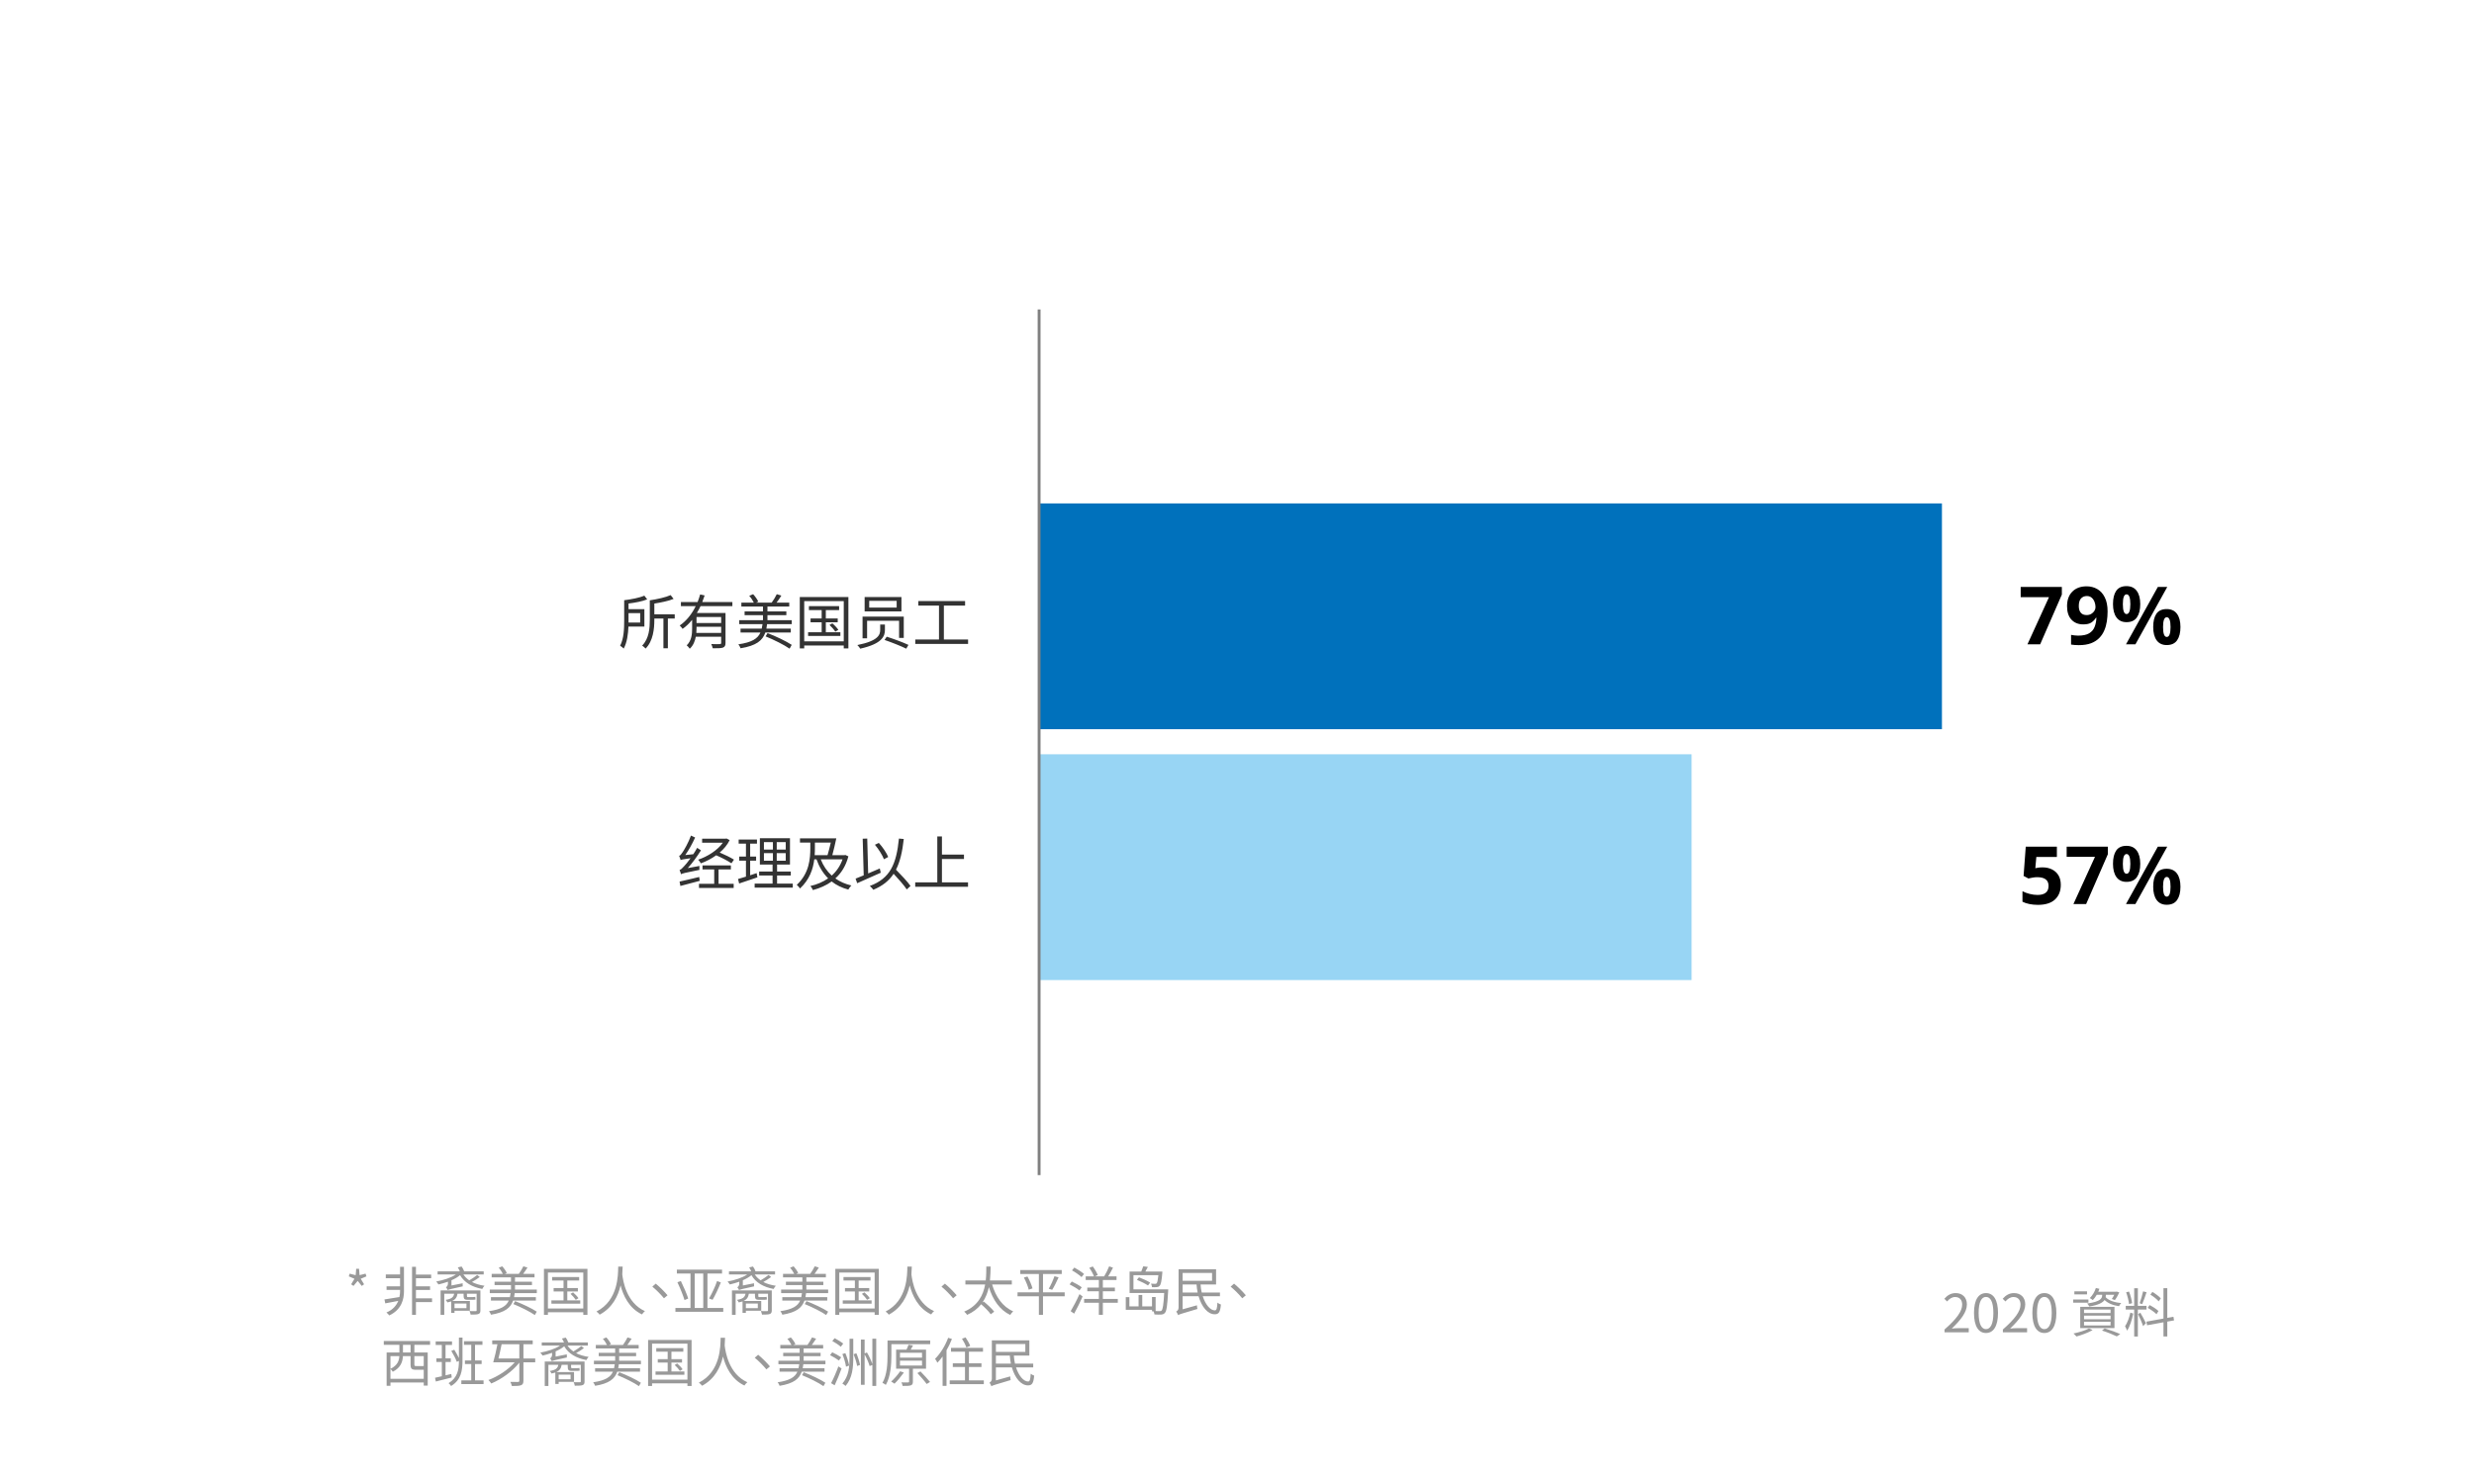
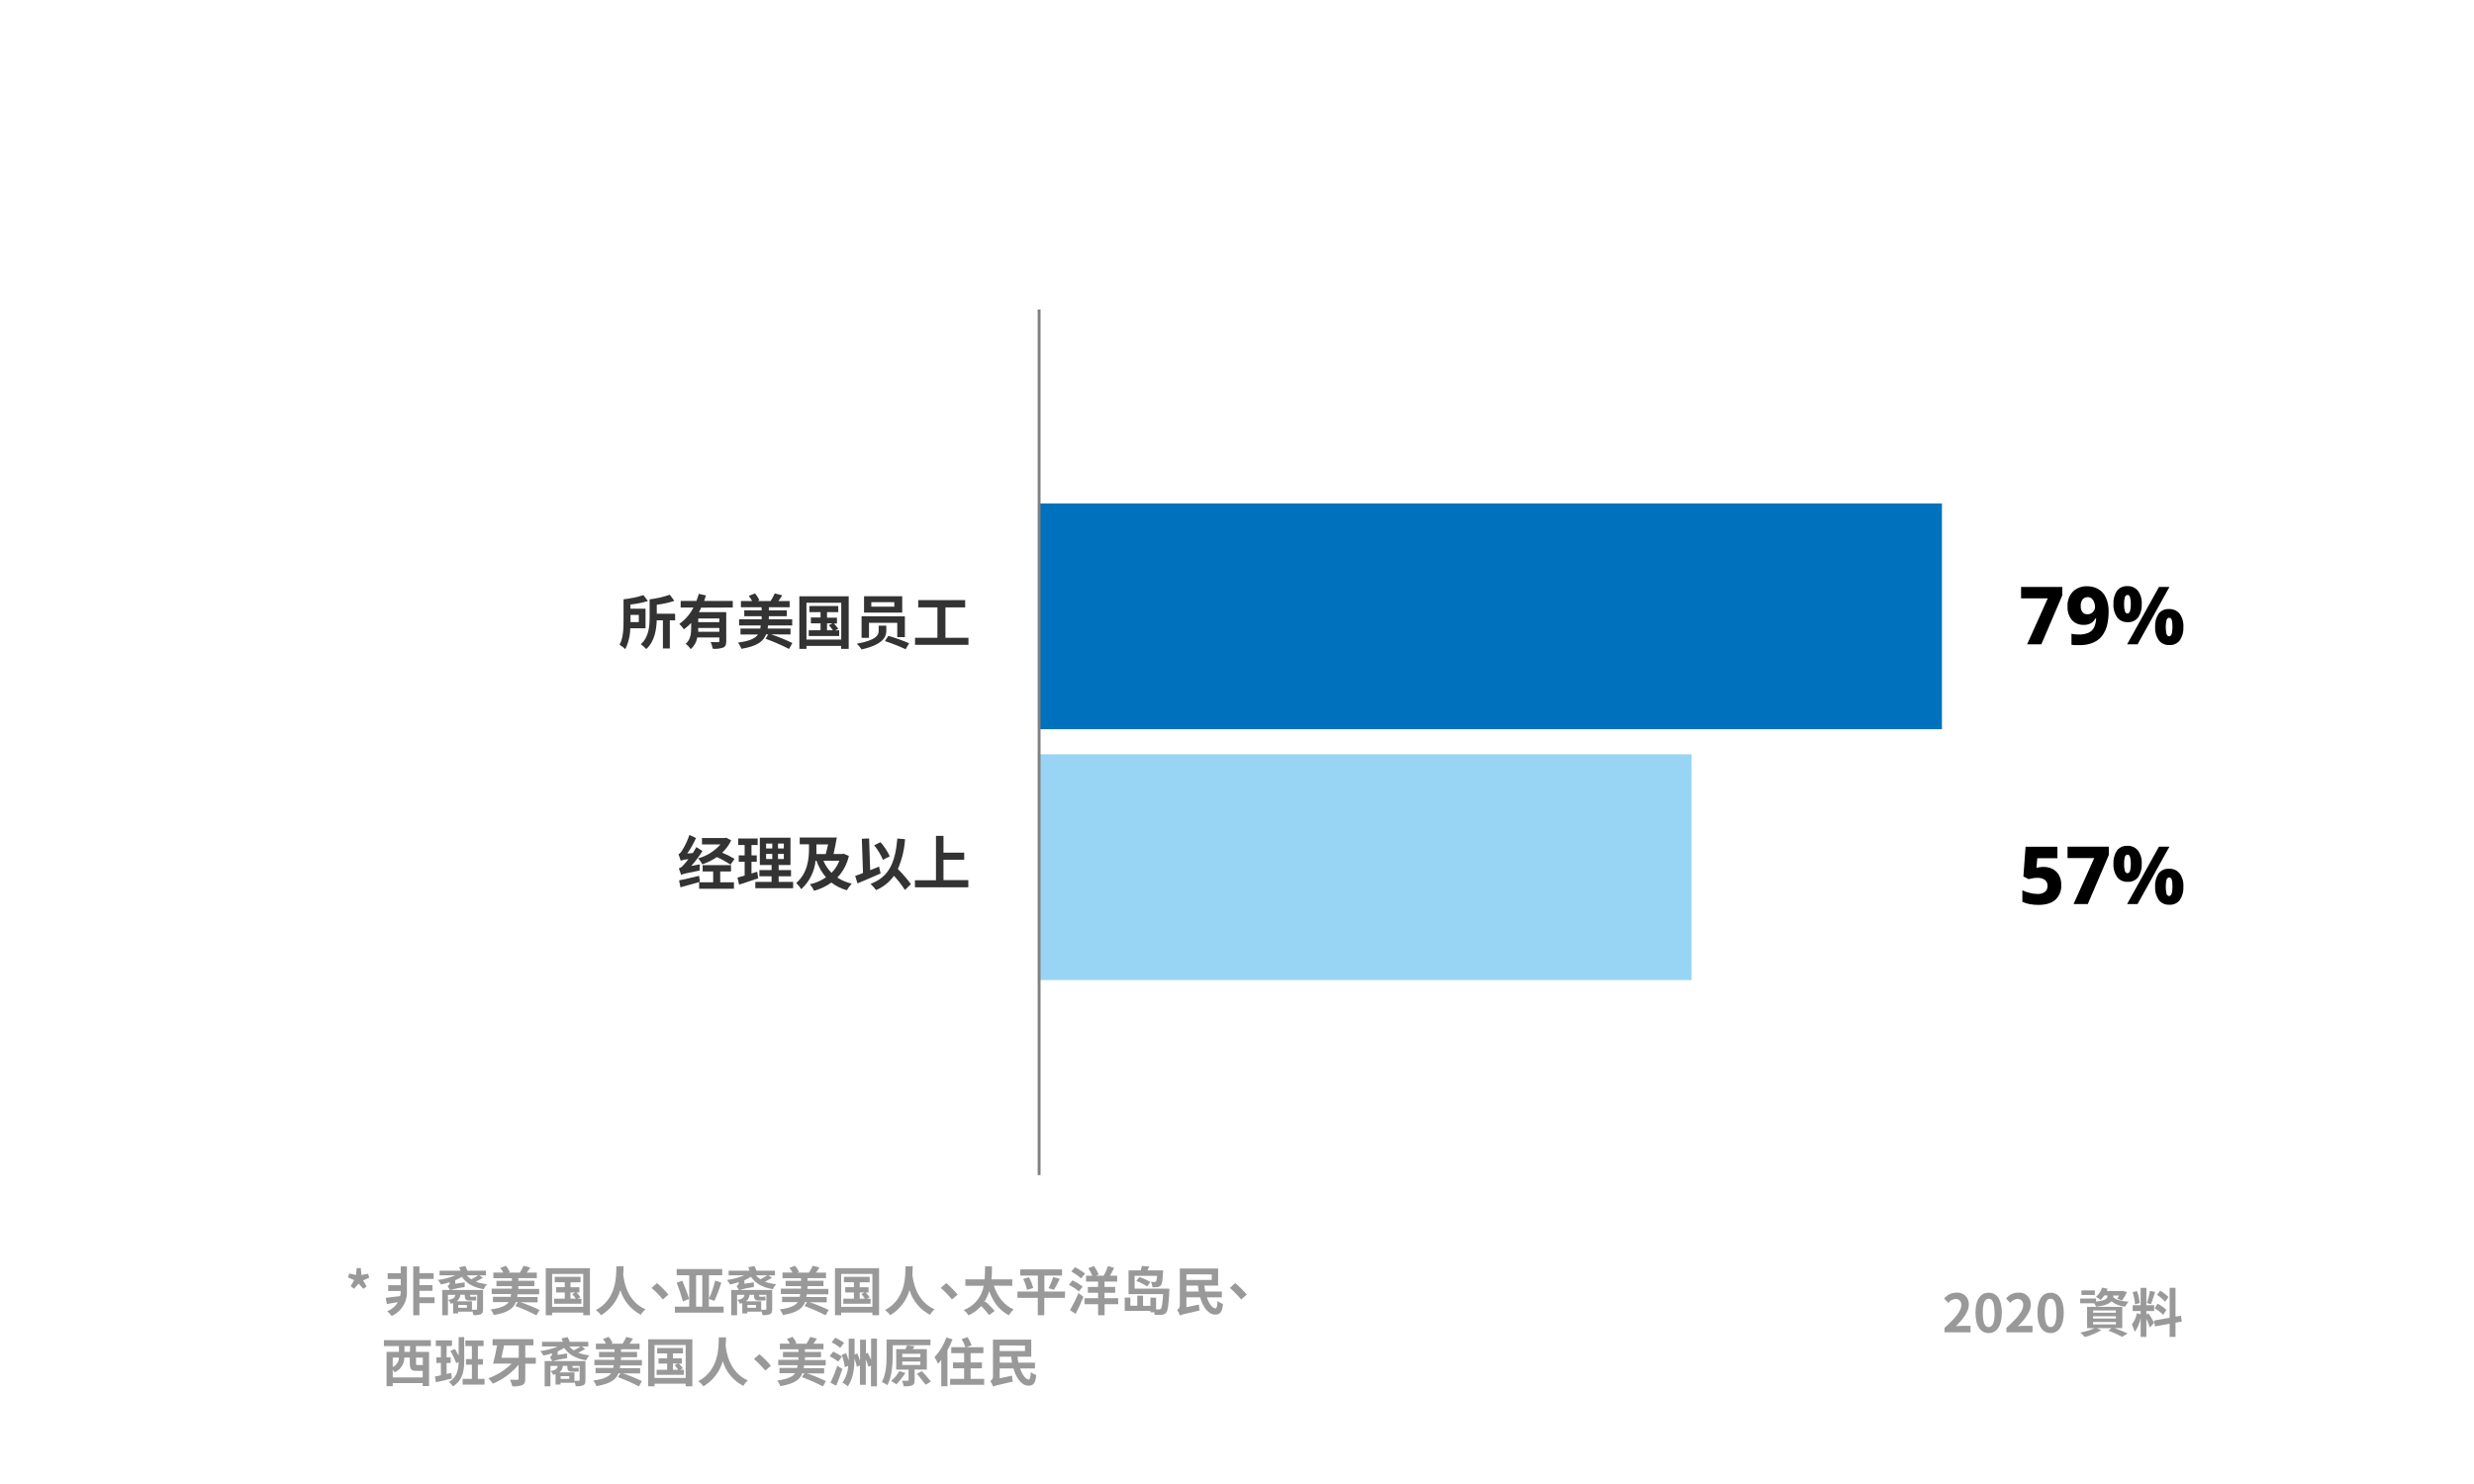
<svg xmlns="http://www.w3.org/2000/svg" viewBox="0 0 800 480">
  <defs>
-     <style>.a{fill:#98d5f4;}.b{fill:#0071bc;}.c{fill:none;stroke:gray;stroke-miterlimit:10;stroke-width:0.93px;}.d{font-size:26px;font-family:NotoSans-ExtraBold, Noto Sans;font-weight:800;}.e{font-size:19px;fill:#333;}.e,.f{font-family:NotoSansCJKtc-Bold-B5pc-H, Noto Sans CJK TC;}.f{font-size:17px;fill:#999;}.g{letter-spacing:-0.25em;}</style>
+     <style>.a{fill:#98d5f4;}.b{fill:#0071bc;}.c{fill:none;stroke:gray;stroke-miterlimit:10;stroke-width:0.93px;}.d{fill:#333;}.e{fill:#999;}</style>
  </defs>
  <rect class="a" x="336" y="243.97" width="211" height="73.03" />
  <rect class="b" x="336" y="162.83" width="291.95" height="73.03" />
  <line class="c" x1="336.01" y1="380.09" x2="336.01" y2="100.09" />
-   <text class="d" transform="translate(652.71 208.41)">79%</text>
-   <text class="d" transform="translate(652.71 292.41)">57%</text>
-   <text class="e" transform="translate(199.98 208.22)">所有美国员工<tspan x="19" y="78">经理及以上</tspan>
-   </text>
-   <text class="f" transform="translate(111.68 423.93)">* 非裔美国<tspan class="g" x="80.46" y="0">人、</tspan>
-     <tspan x="105.96" y="0">亚裔美国</tspan>
-     <tspan class="g" x="173.96" y="0">人、</tspan>
-     <tspan x="199.46" y="0">太平洋岛</tspan>
-     <tspan class="g" x="267.46" y="0">民、</tspan>
-     <tspan x="0" y="23" xml:space="preserve">   西班牙裔美国</tspan>
-     <tspan class="g" x="113.58" y="23">人、</tspan>
-     <tspan x="139.08" y="23">美洲原住民 </tspan>
-   </text>
-   <text class="f" transform="translate(628.04 430.94)">2020 資料</text>
+   <path d="M655.49,208.41l6.68-14.87h-8.63v-3.69h13.34v2.7l-6.79,15.86Z" />
+   <path d="M681.85,197.88a18.64,18.64,0,0,1-.45,4.17,9.51,9.51,0,0,1-1.54,3.45,7.24,7.24,0,0,1-2.91,2.32,10.84,10.84,0,0,1-4.59.85c-.36,0-.79,0-1.28,0s-.91-.07-1.24-.12V205a11,11,0,0,0,2.29.23,7.26,7.26,0,0,0,3.42-.66,3.7,3.7,0,0,0,1.7-1.86,8.25,8.25,0,0,0,.57-2.76h-.15a5,5,0,0,1-1.38,1.54,4.36,4.36,0,0,1-2.55.62,4.82,4.82,0,0,1-3.77-1.56,6.4,6.4,0,0,1-1.4-4.42,6.48,6.48,0,0,1,1.71-4.77,6.37,6.37,0,0,1,4.71-1.73,6.93,6.93,0,0,1,3.48.89,6.06,6.06,0,0,1,2.47,2.71A10.44,10.44,0,0,1,681.85,197.88Zm-6.76-4.73a2.06,2.06,0,0,0-1.63.7,3.24,3.24,0,0,0-.63,2.21,3,3,0,0,0,.55,1.92,2,2,0,0,0,1.66.71,2.23,2.23,0,0,0,1.74-.75,2.29,2.29,0,0,0,.68-1.57,4.62,4.62,0,0,0-.26-1.52,2.92,2.92,0,0,0-.78-1.22A1.89,1.89,0,0,0,675.09,193.15Z" />
+   <path d="M687.94,189.58a4.1,4.1,0,0,1,3.4,1.53,6.62,6.62,0,0,1,1.22,4.27,7.15,7.15,0,0,1-1.14,4.31,4,4,0,0,1-3.48,1.54,4,4,0,0,1-3.33-1.54,6.88,6.88,0,0,1-1.2-4.31,7.13,7.13,0,0,1,1.12-4.27A4,4,0,0,1,687.94,189.58Zm0,2.87c-.4,0-.68.25-.85.75a7.71,7.71,0,0,0-.24,2.21,8.09,8.09,0,0,0,.24,2.24c.17.52.45.78.85.78s.68-.26.84-.78a7.67,7.67,0,0,0,.25-2.24,7.31,7.31,0,0,0-.25-2.21Q688.59,192.45,688,192.45Zm13.57-2.6-10.3,18.56h-3.38l10.3-18.56Zm-.1,7.15a4.1,4.1,0,0,1,3.4,1.52,6.62,6.62,0,0,1,1.22,4.27,7.17,7.17,0,0,1-1.14,4.31,4,4,0,0,1-3.48,1.54,4,4,0,0,1-3.33-1.54,6.9,6.9,0,0,1-1.2-4.31,7.13,7.13,0,0,1,1.12-4.27A3.94,3.94,0,0,1,701.46,197Zm0,2.83c-.4,0-.68.26-.85.78a10.3,10.3,0,0,0,0,4.42c.17.52.45.78.85.78.73,0,1.09-1,1.09-3S702.24,199.83,701.51,199.83Z" />
+   <path d="M660.79,280.4a6.24,6.24,0,0,1,2.94.67,5,5,0,0,1,2.06,2,6.2,6.2,0,0,1,.75,3.15,6.11,6.11,0,0,1-1.87,4.78q-1.87,1.69-5.59,1.69a14.76,14.76,0,0,1-2.84-.26,9.25,9.25,0,0,1-2.28-.75v-3.72a10.9,10.9,0,0,0,2.32.84,10,10,0,0,0,2.54.35,3.86,3.86,0,0,0,2.43-.66,2.4,2.4,0,0,0,.84-2,2.26,2.26,0,0,0-.84-1.89,4.18,4.18,0,0,0-2.59-.66,7.87,7.87,0,0,0-1.43.14l-1.25.27-1.69-.85.71-9.62h10.29v3.71h-6.5l-.28,3.1.91-.17A7.79,7.79,0,0,1,660.79,280.4Z" />
+   <path d="M670.52,292.41l6.68-14.87h-8.63v-3.69h13.34v2.7l-6.79,15.86Z" />
+   <path d="M687.94,273.58a4.1,4.1,0,0,1,3.4,1.53,6.62,6.62,0,0,1,1.22,4.27,7.15,7.15,0,0,1-1.14,4.31,4,4,0,0,1-3.48,1.54,4,4,0,0,1-3.33-1.54,6.88,6.88,0,0,1-1.2-4.31,7.13,7.13,0,0,1,1.12-4.27A4,4,0,0,1,687.94,273.58Zm0,2.87c-.4,0-.68.25-.85.75a7.71,7.71,0,0,0-.24,2.21,8.09,8.09,0,0,0,.24,2.24c.17.52.45.78.85.78s.68-.26.84-.78a7.67,7.67,0,0,0,.25-2.24,7.31,7.31,0,0,0-.25-2.21Q688.59,276.45,688,276.45Zm13.57-2.6-10.3,18.56h-3.38l10.3-18.56Zm-.1,7.15a4.1,4.1,0,0,1,3.4,1.52,6.62,6.62,0,0,1,1.22,4.27,7.17,7.17,0,0,1-1.14,4.31,4,4,0,0,1-3.48,1.54,4,4,0,0,1-3.33-1.54,6.9,6.9,0,0,1-1.2-4.31,7.13,7.13,0,0,1,1.12-4.27A3.94,3.94,0,0,1,701.46,281Zm0,2.83c-.4,0-.68.26-.85.78a10.3,10.3,0,0,0,0,4.42c.17.52.45.78.85.78.73,0,1.09-1,1.09-3S702.24,283.83,701.51,283.83Z" />
+   <path class="d" d="M203.8,203.23a15.79,15.79,0,0,1-1.61,6.74,9.88,9.88,0,0,0-1.85-1.42c1.22-2.19,1.29-5.38,1.29-7.85v-6.86h0a31.73,31.73,0,0,0,6.44-1.35l1.45,1.92a30.83,30.83,0,0,1-5.66,1.12v1.35h4.88v6.35Zm.08-4.33v2.31h2.69V198.9Zm14.45,1.74H216.6v9.1h-2.24v-9.1h-2c-.08,3-.72,6.92-3.38,9.29a11.31,11.31,0,0,0-1.77-1.54c2.62-2.35,2.85-5.88,2.85-8.62v-5.91a30.44,30.44,0,0,0,6.53-1.5l1.47,2a30.93,30.93,0,0,1-5.68,1.25v2.89h5.92Z" />
+   <path class="d" d="M226.73,196.54A11.74,11.74,0,0,1,226,198h8.84v9.39c0,1.12-.21,1.72-1,2.07a8.36,8.36,0,0,1-3.36.38,9.42,9.42,0,0,0-.69-2.19c1,.06,2.07.06,2.4.06s.43-.12.43-.38v-1.14h-7.14a6.62,6.62,0,0,1-2.11,3.78,7.67,7.67,0,0,0-1.63-1.73c1.63-1.42,1.76-3.46,1.76-5.22v-1.54a15.48,15.48,0,0,1-2.35,2.07,13.83,13.83,0,0,0-1.48-1.75,14.33,14.33,0,0,0,4.56-5.3h-4.13v-2.13h5.1c.3-.78.55-1.54.76-2.3l2.33.54c-.19.58-.4,1.17-.61,1.76h9.27v2.13Zm5.87,7.81v-1.24h-6.82c0,.4,0,.8,0,1.24Zm0-4.31h-6.82v1.19h6.82Z" />
+   <path class="d" d="M249.36,205.18a60.49,60.49,0,0,1,6.86,2.8l-1.06,1.93a63.09,63.09,0,0,0-7.6-3.3l.85-1.43h-.68c-.91,2.34-2.95,3.84-8,4.68a5.76,5.76,0,0,0-1.12-2c3.82-.51,5.6-1.36,6.5-2.64h-5.66v-1.91h6.4c0-.31.11-.65.15-1h-7v-2h7.29v-1h-5.62v-1.9h5.62v-1h-6.7v-2h3.61a11,11,0,0,0-1.07-1.67l2-.8a8.33,8.33,0,0,1,1.42,2.22l-.55.25h4.18a16.74,16.74,0,0,0,1.35-2.47l2.43.63c-.42.66-.85,1.29-1.27,1.84h3.65v2h-6.73v1h5.81v1.9h-5.81v1h7.56v2h-7.81c0,.34-.09.66-.15,1h7.41v1.91Z" />
+   <path class="d" d="M274.44,192.87v17H272v-.95H260.78v.95h-2.3v-17Zm-2.41,14v-11.9H260.78v11.9Zm-.67-3v1.84h-9.84v-1.84h3.82v-2.24h-3.13v-1.9h3.13V198h-3.61v-2h9.33v2h-3.63v1.78h3.21v1.9h-1a14.81,14.81,0,0,1,1.42,1.69l-1,.55Zm-3.93,0h1.9a13.7,13.7,0,0,0-1.29-1.65l1.16-.59h-1.77Z" />
+   <path class="d" d="M286.6,202.37v1.69c0,2-1.14,4.43-8,6a8.28,8.28,0,0,0-1.55-1.85c6.51-1.17,7.08-2.92,7.08-4.19v-1.64Zm6-3v6.7h-2.46v-4.63H281v4.88H278.6v-7Zm-.85-6.52v5.3H279.4v-5.3Zm-10,3.38h7.44v-1.46h-7.44Zm5.49,9.43a63.19,63.19,0,0,1,6.74,2.39L292.85,210a59.7,59.7,0,0,0-6.68-2.64Z" />
+   <path class="d" d="M313.16,206.29v2.28H295.89v-2.28h7.24v-9.83h-6.21v-2.35H312.1v2.35h-6.38v9.83Z" />
+   <path class="d" d="M226.32,279.57a11.6,11.6,0,0,0-.08,2c-4.69.91-5.49,1.14-6,1.42a20,20,0,0,0-.74-2.1,3.54,3.54,0,0,0,1.61-1.2,22.49,22.49,0,0,0,1.5-1.79,9,9,0,0,0-2.51.48,19.44,19.44,0,0,0-.72-2.09c.38-.12.72-.5,1.14-1.12a24.06,24.06,0,0,0,2.41-5.11l2.13,1a28.61,28.61,0,0,1-2.83,5l1.79-.13a21.35,21.35,0,0,0,1.14-1.94l2,1.27a32.56,32.56,0,0,1-3.65,4.83Zm0,5.67c-2.17.64-4.49,1.27-6.29,1.76l-.44-2.26c1.65-.28,4.08-.89,6.48-1.46Zm9.91-5.59a32.69,32.69,0,0,0-4.42-2.43,19.69,19.69,0,0,1-4.7,2.35,8.19,8.19,0,0,0-1.35-1.93,15,15,0,0,0,7.22-4.52H227v-2.06h7.42l.42-.09,1.6.83a12.91,12.91,0,0,1-2.91,4,28.69,28.69,0,0,1,4,2Zm-3.34,5.72h4.44v2.09H226.07v-2.09h4.54v-3.5h-3.4v-2.05h9.17v2.05h-3.49Z" />
+   <path class="d" d="M245.18,284.08c-2.09.74-4.37,1.46-6.19,2.05l-.51-2.3c.66-.17,1.44-.38,2.31-.63v-4.46h-1.91v-2.07h1.91v-3.35H238.7v-2.1H245v2.1h-2v3.35h1.71v2.07h-1.71v3.8c.63-.19,1.25-.38,1.86-.59Zm11.29,1.16v2.05H244.25v-2.05h5.25v-1.81h-3.94v-2h3.94v-1.64h-3.8v-8.83h9.91v8.83h-3.82v1.64h4v2h-4v1.81Zm-8.74-10.81h2v-1.58h-2Zm0,3.42h2v-1.64h-2Zm5.73-5h-1.88v1.58h1.88Zm0,3.36h-1.88v1.64h1.88Z" />
+   <path class="d" d="M274.5,276.86a15.1,15.1,0,0,1-3.73,7,14.43,14.43,0,0,0,4.66,1.94,11.06,11.06,0,0,0-1.58,2.14,14.17,14.17,0,0,1-5-2.47,17.69,17.69,0,0,1-5.64,2.66,8.26,8.26,0,0,0-1.31-2.11,15,15,0,0,0,5.19-2.24,17.45,17.45,0,0,1-3.08-5.37h-.29a14.37,14.37,0,0,1-4.63,9.19,9.6,9.6,0,0,0-1.63-2c3.76-3.21,4.14-8,4.14-11.07v-1.44h-3v-2.21h12c-.3,1.75-.7,3.76-1.06,5.34h2.85l.41-.09ZM264,274.58c0,.53,0,1.08,0,1.67H267c.27-.95.53-2.05.78-3.13H264Zm2.26,3.82a12.05,12.05,0,0,0,2.62,3.91,11.09,11.09,0,0,0,2.53-3.91Z" />
+   <path class="d" d="M284.76,282.52c-2.51,1.12-5.32,2.32-7.47,3.21l-.76-2.41c.72-.25,1.58-.55,2.53-.93l-.38-11.1,2.36-.09.34,10.27,2.87-1.17Zm7.86,5.34a32.64,32.64,0,0,0-3.55-4.58,13.73,13.73,0,0,1-5.77,4.62,13.75,13.75,0,0,0-1.81-2c6-2.28,8-6.88,8.68-14.68l2.49.22a29.2,29.2,0,0,1-2.32,9.65,41.31,41.31,0,0,1,4.22,4.89Zm-7.12-9.75a19.28,19.28,0,0,0-2.83-4.71l2.05-1a19.28,19.28,0,0,1,3,4.56Z" />
+   <path class="d" d="M313.12,284.67V287H295.86v-2.28h6.8V270.36h2.43v5.43h6.7v2.3h-6.7v6.58Z" />
+   <path class="e" d="M113.41,416l1.12-1.94-2-.9.41-1.25,2.18.49.22-2.25h1.34l.2,2.25L119,412l.41,1.25-2,.9,1.14,1.94-1.07.78-1.5-1.7-1.5,1.7Z" />
+   <path class="e" d="M129.58,409.62h2v7.92a8.32,8.32,0,0,1-4.94,8.11,8.06,8.06,0,0,0-1.45-1.53,6.55,6.55,0,0,0,3.45-2.95l-3.55.62-.37-2c1.2-.13,2.9-.34,4.67-.57a7.25,7.25,0,0,0,.19-1.64h-4.05V415.7h4.05v-2h-4.23v-1.89h4.23Zm10.95,11.89h-4.9v3.91h-2v-15.8h2v2.17h4.59v1.89h-4.59v2h4.21v1.84h-4.21v2.09h4.9Z" />
+   <path class="e" d="M156.13,413.3a21.55,21.55,0,0,1-2.28,1.25,15.24,15.24,0,0,0,3.64.83,7.11,7.11,0,0,0-1.1,1.6c-3.28-.53-5.6-1.84-7.06-4a13.6,13.6,0,0,1-2.12,1.11v1.14l3.06-.45a14.93,14.93,0,0,0,0,1.52,30.34,30.34,0,0,0-4.61.93h10.54v6.22c0,.87-.15,1.35-.71,1.63a5.84,5.84,0,0,1-2.41.29,6.36,6.36,0,0,0-.46-1.49v.37h-4.47v.58h-1.62V421.5l-.76.18a3.53,3.53,0,0,0-.82-1.2c1.61-.29,2.13-.75,2.3-1.67h-2.4v6.6H143v-8.18h2.45a4.68,4.68,0,0,0-.75-1.21,1.55,1.55,0,0,0,.75-1.29c-.94.29-1.9.53-2.84.73a10.51,10.51,0,0,0-1-1.46,21.11,21.11,0,0,0,5.62-1.49h-5.08V411h6.77a6.62,6.62,0,0,0-.45-1.1l2-.41a11.9,11.9,0,0,1,.66,1.51h6v1.52h-2.11Zm-1.82,5.51H152V419c0,.28,0,.44.29.44H153a3.71,3.71,0,0,0,.93-.12c0,.42.05.83.1,1.24a3.24,3.24,0,0,1-1,.1h-1.26c-1.24,0-1.48-.58-1.48-1.68v-.19h-1.44a2.88,2.88,0,0,1-1.14,2.11h4.9v2.74a13,13,0,0,0,1.39,0c.2,0,.27-.05.27-.25Zm-3.35,3.3h-2.78V423H151Zm0-9.6a5.73,5.73,0,0,0,1.44,1.27c.77-.39,1.58-.87,2.21-1.27Z" />
+   <path class="e" d="M168.32,421.21a53.18,53.18,0,0,1,6.14,2.5l-1,1.73a56,56,0,0,0-6.79-3l.76-1.27h-.61c-.82,2.09-2.64,3.43-7.17,4.18a5.36,5.36,0,0,0-1-1.82c3.42-.46,5-1.22,5.82-2.36h-5.07v-1.72h5.73c.05-.27.1-.58.13-.88H159v-1.75h6.53V416h-5v-1.7h5v-.87h-6V411.6h3.23a10,10,0,0,0-1-1.49l1.81-.71a7.65,7.65,0,0,1,1.27,2l-.49.22h3.74a17.15,17.15,0,0,0,1.21-2.2l2.17.56c-.37.59-.76,1.15-1.14,1.64h3.26v1.79h-6v.87h5.2V416h-5.2v.9h6.76v1.75h-7c0,.3-.09.59-.14.88h6.63v1.72Z" />
+   <path class="e" d="M190.76,410.19v15.22H188.6v-.85H178.54v.85h-2.06V410.19Zm-2.16,12.5V412.05H178.54v10.64Zm-.59-2.64v1.65H179.2v-1.65h3.42v-2h-2.81v-1.7h2.81v-1.6h-3.23V413h8.34v1.77h-3.24v1.6h2.87v1.7h-.93a13.06,13.06,0,0,1,1.27,1.51l-.88.49Zm-3.52,0h1.7a13.9,13.9,0,0,0-1.16-1.48l1-.52h-1.58Z" />
+   <path class="e" d="M201.64,409.55c0,.71,0,1.63-.12,2.65.24,2.3,1.28,8.7,7.21,11.32a5.31,5.31,0,0,0-1.48,1.75,13.17,13.17,0,0,1-6.65-8,13.83,13.83,0,0,1-6.25,8.14,6.6,6.6,0,0,0-1.68-1.65c6.9-3.68,6.57-11.3,6.64-14.17Z" />
+   <path class="e" d="M216.16,418.74l-1.82,1.57a31.59,31.59,0,0,0-3.65-3.74l1.76-1.55A32.53,32.53,0,0,1,216.16,418.74Z" />
+   <path class="e" d="M234,422.64v1.93H218.23v-1.93h4.64V412.47h-4.06v-2h14.72v2h-4.28v7.6a31.27,31.27,0,0,0,2-5.86l2,.64a47.63,47.63,0,0,1-2.23,5.92l-1.8-.63v2.5Zm-13.36-8.4c.78,1.89,1.75,4.37,2.18,5.88l-2,.83a59.79,59.79,0,0,0-2-6.05Zm4.45,8.4h2V412.47h-2Z" />
+   <path class="e" d="M249.63,413.3a21.55,21.55,0,0,1-2.28,1.25,15.24,15.24,0,0,0,3.64.83,7.11,7.11,0,0,0-1.1,1.6c-3.28-.53-5.6-1.84-7.06-4a13.6,13.6,0,0,1-2.12,1.11v1.14l3.06-.45a14.93,14.93,0,0,0,0,1.52,30.34,30.34,0,0,0-4.61.93h10.54v6.22c0,.87-.15,1.35-.71,1.63a5.84,5.84,0,0,1-2.41.29,6.36,6.36,0,0,0-.46-1.49v.37h-4.47v.58h-1.62V421.5l-.76.18a3.53,3.53,0,0,0-.82-1.2c1.61-.29,2.13-.75,2.3-1.67h-2.4v6.6h-1.89v-8.18h2.45a4.68,4.68,0,0,0-.75-1.21,1.55,1.55,0,0,0,.75-1.29c-.94.29-1.9.53-2.84.73a10.51,10.51,0,0,0-1-1.46,21.11,21.11,0,0,0,5.62-1.49h-5.08V411h6.77a6.62,6.62,0,0,0-.45-1.1l2-.41a11.9,11.9,0,0,1,.66,1.51h6v1.52h-2.11Zm-1.82,5.51h-2.33V419c0,.28,0,.44.29.44h.77a3.71,3.71,0,0,0,.93-.12c0,.42.05.83.1,1.24a3.24,3.24,0,0,1-1,.1h-1.26c-1.24,0-1.48-.58-1.48-1.68v-.19h-1.44a2.88,2.88,0,0,1-1.14,2.11h4.9v2.74a13,13,0,0,0,1.39,0c.2,0,.27-.05.27-.25Zm-3.35,3.3h-2.78V423h2.78Zm0-9.6a5.73,5.73,0,0,0,1.44,1.27c.77-.39,1.58-.87,2.21-1.27Z" />
+   <path class="e" d="M261.82,421.21a53.18,53.18,0,0,1,6.14,2.5l-1,1.73a56,56,0,0,0-6.79-3l.76-1.27h-.61c-.82,2.09-2.64,3.43-7.17,4.18a5.36,5.36,0,0,0-1-1.82c3.42-.46,5-1.22,5.82-2.36h-5.07v-1.72h5.73c0-.27.1-.58.13-.88h-6.25v-1.75h6.53V416h-5v-1.7h5v-.87h-6V411.6h3.23a10,10,0,0,0-1-1.49l1.81-.71a7.65,7.65,0,0,1,1.27,2l-.49.22h3.74a17.15,17.15,0,0,0,1.21-2.2l2.17.56c-.37.59-.76,1.15-1.14,1.64h3.26v1.79h-6v.87h5.2V416h-5.2v.9h6.76v1.75h-7c0,.3-.09.59-.14.88h6.63v1.72Z" />
+   <path class="e" d="M284.26,410.19v15.22H282.1v-.85H272v.85H270V410.19Zm-2.16,12.5V412.05H272v10.64Zm-.59-2.64v1.65H272.7v-1.65h3.42v-2h-2.81v-1.7h2.81v-1.6h-3.23V413h8.34v1.77H278v1.6h2.87v1.7h-.93a13.06,13.06,0,0,1,1.27,1.51l-.88.49Zm-3.52,0h1.7a13.9,13.9,0,0,0-1.16-1.48l1-.52H278Z" />
+   <path class="e" d="M295.14,409.55c0,.71-.05,1.63-.12,2.65.24,2.3,1.28,8.7,7.21,11.32a5.31,5.31,0,0,0-1.48,1.75,13.17,13.17,0,0,1-6.65-8,13.83,13.83,0,0,1-6.25,8.14,6.6,6.6,0,0,0-1.68-1.65c6.9-3.68,6.57-11.3,6.64-14.17Z" />
+   <path class="e" d="M309.66,418.74l-1.82,1.57a31.59,31.59,0,0,0-3.65-3.74L306,415A32.53,32.53,0,0,1,309.66,418.74Z" />
+   <path class="e" d="M321.37,415.85c1.12,3.44,3.21,6.29,6.39,7.67a7.85,7.85,0,0,0-1.51,1.89c-3.13-1.55-5.08-4.27-6.39-7.79a12.91,12.91,0,0,1-1.72,3.69l.48-.32a21.06,21.06,0,0,1,3,3.06l-1.8,1.31a20.37,20.37,0,0,0-2.53-2.91,12.62,12.62,0,0,1-4.12,3,6.89,6.89,0,0,0-1.51-1.72,10.22,10.22,0,0,0,6.44-7.84h-5.93v-2.09h6.22c.14-1.47.12-2.92.14-4.21h2.23c0,1.31,0,2.74-.17,4.21h6.74v2.09Z" />
+   <path class="e" d="M344.37,419.8h-6.68v5.61h-2.11V419.8H329v-2.06h6.61v-5.15h-5.72v-2h13.53v2h-5.7v5.15h6.68Zm-11.62-6.67a15.79,15.79,0,0,1,1.36,3.47l-2,.61a16.7,16.7,0,0,0-1.24-3.53Zm6.3,3.54a19.5,19.5,0,0,0,1.48-3.59l2.16.55a33.2,33.2,0,0,1-1.87,3.55Z" />
+   <path class="e" d="M348.9,417.69a20.81,20.81,0,0,0-3.25-2.12l1.14-1.45a21.42,21.42,0,0,1,3.31,2ZM346,423.78a50.8,50.8,0,0,0,2.75-5.53l1.6,1.21c-.75,1.83-1.65,3.82-2.53,5.52Zm3.59-10.27a17.71,17.71,0,0,0-3.17-2.23l1.19-1.41a19,19,0,0,1,3.25,2.06Zm12,8.33h-4.4v3.57h-2.11v-3.57h-4.4V419.9h4.4v-1.75h-3.3v-1.89h3.3v-1.73h-3.88v-1.91h2a11.56,11.56,0,0,0-1.27-2.43l1.8-.69a11.47,11.47,0,0,1,1.53,2.77l-.88.35h2.53a20.36,20.36,0,0,0,1.36-3.11l2,.58c-.43.87-.89,1.77-1.33,2.53h2.3v1.91h-4.08v1.73h3.45v1.89h-3.45v1.75h4.4Z" />
+   <path class="e" d="M378.12,416.81a7.93,7.93,0,0,1,0,.83c-.24,4.49-.49,6.27-1,6.9a2,2,0,0,1-1.46.73,19.77,19.77,0,0,1-2.28,0,3.33,3.33,0,0,0-.15-.82H372v-.44H363.7v-4.29h1.82v2.62h2.24V419.1h1.86v3.28H372v-2.65h1.83v3.81h.92a.75.75,0,0,0,.61-.2c.34-.36.56-1.67.75-4.76H364.93v-7.68h3.94a8.8,8.8,0,0,0,.36-1.43l2.41.19c-.19.42-.39.85-.61,1.24h5.06s0,.46,0,.68c-.16,2.51-.31,3.72-.7,4.16a1.61,1.61,0,0,1-1.07.56,10.82,10.82,0,0,1-1.65.07,5,5,0,0,0-.49-1.78c.51,0,.92.07,1.14.07a.56.56,0,0,0,.46-.17,4,4,0,0,0,.35-1.81H366.9v4.12Zm-7.16-.72a19.5,19.5,0,0,0-3.52-1.78l1-1.26a19.21,19.21,0,0,1,3.55,1.63Z" />
+   <path class="e" d="M390.24,419.63c.75,2.11,1.85,3.57,2.79,3.57.42,0,.59-.72.69-2.4a5.16,5.16,0,0,0,1.75.95c-.28,2.82-1,3.45-2.55,3.45-2.12,0-3.91-2.34-4.84-5.57h-4.44v3.18l4.05-.85a13.36,13.36,0,0,0,.22,1.92c-5,1.15-5.83,1.32-6.36,1.61a6.21,6.21,0,0,0-.9-1.78,1.75,1.75,0,0,0,.87-1.46V410.3h12.37v5.52h-4.43a17.06,17.06,0,0,0,.27,1.92h5.37v1.89Zm-6.6-7.46V414h8.2v-1.78Zm4,5.57a17.06,17.06,0,0,1-.26-1.92h-3.74v1.92Z" />
+   <path class="e" d="M403.16,418.74l-1.82,1.57a31.59,31.59,0,0,0-3.65-3.74l1.76-1.55A32.53,32.53,0,0,1,403.16,418.74Z" />
+   <path class="e" d="M134.49,435.4v1.86h4.25v11.05h-2.06v-.94H127v1h-2V437.26h4V435.4h-4.86v-1.93h15.19v1.93Zm2.19,10.12v-2.11h-2c-1.77,0-2.16-.58-2.16-2.5v-1.8h-1.79a5.13,5.13,0,0,1-3.14,4.76A5.86,5.86,0,0,0,127,443v2.53ZM127,439.11v3.06a3.43,3.43,0,0,0,2-3.06Zm5.61-3.71H130.8v1.86h1.77Zm1.92,3.71v1.8c0,.56.07.61.54.61h1.35a1.05,1.05,0,0,0,.3,0v-2.38Z" />
+   <path class="e" d="M146.12,445.89c-1.75.44-3.64.87-5.14,1.21l-.35-1.87c.56-.09,1.2-.22,1.94-.38v-4H141.1v-1.8h1.47v-3.67h-1.64v-1.84h5.22v1.84h-1.73v3.67h1.32v1.8h-1.32v3.56l1.49-.34Zm4-6c0,3.47-.43,6.54-3.66,8.53A6.2,6.2,0,0,0,145.2,447c2.55-1.55,3-3.82,3.11-6.46l-.78.37a29.46,29.46,0,0,0-1.87-4l1.48-.58c.39.68.8,1.46,1.17,2.17v-6h1.79Zm6.56,6.08v1.87h-7.09V446h3v-4.6h-1.91v-1.8h1.91V435.4h-2.11v-1.83h5.9v1.83h-1.85v4.19h1.64v1.8h-1.64V446Z" />
+   <path class="e" d="M173.27,441.08h-3.42v4.86c0,1.18-.24,1.74-1,2.08a7.84,7.84,0,0,1-3.19.4,9.08,9.08,0,0,0-.75-2.12c1,0,2,0,2.33,0s.44-.09.44-.38v-4.48a21.86,21.86,0,0,1-8.33,6.11,9.51,9.51,0,0,0-1.43-1.76,20.57,20.57,0,0,0,7.53-4.73h-6c.42-1.53.93-3.89,1.29-5.91h-1.46v-2h13.2v2h-2.63v4h3.42ZM163,435.17c-.27,1.27-.57,2.72-.86,4h5.61v-4Z" />
+   <path class="e" d="M189.25,436.3a22.59,22.59,0,0,1-2.28,1.25,15.13,15.13,0,0,0,3.64.83,7.15,7.15,0,0,0-1.11,1.6c-3.28-.53-5.59-1.84-7.05-4a13.72,13.72,0,0,1-2.13,1.11v1.14l3.06-.45a14.78,14.78,0,0,0,0,1.52,30,30,0,0,0-4.61.93h10.54v6.22c0,.87-.15,1.35-.72,1.63a5.81,5.81,0,0,1-2.41.29,5.54,5.54,0,0,0-.46-1.49v.37h-4.47v.58h-1.61V444.5l-.77.18a3.36,3.36,0,0,0-.81-1.2c1.61-.29,2.12-.75,2.29-1.67H178v6.6h-1.88v-8.18h2.44a5,5,0,0,0-.74-1.21,1.54,1.54,0,0,0,.74-1.29c-.93.29-1.9.53-2.83.73a10.6,10.6,0,0,0-1-1.46,21.29,21.29,0,0,0,5.63-1.49h-5.08V434H182a7.63,7.63,0,0,0-.44-1.1l2-.41a12,12,0,0,1,.67,1.51h6v1.52h-2.1Zm-1.82,5.51H185.1V442c0,.28,0,.44.29.44h.76a3.79,3.79,0,0,0,.94-.12c0,.42,0,.83.1,1.24a3.28,3.28,0,0,1-1,.1h-1.26c-1.24,0-1.48-.58-1.48-1.68v-.19H182a2.84,2.84,0,0,1-1.13,2.11h4.89v2.74a13.21,13.21,0,0,0,1.4,0c.2,0,.27-.05.27-.25Zm-3.35,3.3h-2.79V446h2.79Zm0-9.6a5.79,5.79,0,0,0,1.45,1.27c.76-.39,1.58-.87,2.21-1.27Z" />
+   <path class="e" d="M201.44,444.21a53,53,0,0,1,6.13,2.5l-.95,1.73a56.91,56.91,0,0,0-6.8-3l.77-1.27H200c-.81,2.09-2.63,3.43-7.17,4.18a5.17,5.17,0,0,0-1-1.82c3.41-.46,5-1.22,5.81-2.36h-5.06v-1.72h5.72a7.71,7.71,0,0,0,.14-.88h-6.25v-1.75h6.52V439h-5v-1.7h5v-.87h-6V434.6h3.23a9.19,9.19,0,0,0-.95-1.49l1.8-.71a7.45,7.45,0,0,1,1.28,2l-.5.22h3.74a15,15,0,0,0,1.21-2.2l2.18.56c-.38.59-.77,1.15-1.14,1.64h3.26v1.79h-6v.87H206V439h-5.2v.9h6.77v1.75h-7c0,.3-.08.59-.13.88H207v1.72Z" />
+   <path class="e" d="M223.88,433.19v15.22h-2.16v-.85H211.65v.85H209.6V433.19Zm-2.16,12.5V435.05H211.65v10.64Zm-.6-2.64v1.65h-8.8v-1.65h3.41v-2h-2.8v-1.7h2.8v-1.6H212.5V436h8.35v1.77H217.6v1.6h2.88v1.7h-.94a13.23,13.23,0,0,1,1.28,1.51l-.89.49Zm-3.52,0h1.7a13.77,13.77,0,0,0-1.15-1.48l1-.52H217.6Z" />
+   <path class="e" d="M234.76,432.55c0,.71,0,1.63-.12,2.65.24,2.3,1.27,8.7,7.2,11.32a5.27,5.27,0,0,0-1.47,1.75,13.13,13.13,0,0,1-6.65-8,13.85,13.85,0,0,1-6.26,8.14,6.44,6.44,0,0,0-1.68-1.65c6.9-3.68,6.58-11.3,6.65-14.17Z" />
+   <path class="e" d="M249.27,441.74l-1.81,1.57a31.66,31.66,0,0,0-3.66-3.74l1.77-1.55A31.62,31.62,0,0,1,249.27,441.74Z" />
+   <path class="e" d="M260.94,444.21a53,53,0,0,1,6.13,2.5l-.95,1.73a56.91,56.91,0,0,0-6.8-3l.77-1.27h-.62c-.81,2.09-2.63,3.43-7.17,4.18a5.17,5.17,0,0,0-1-1.82c3.41-.46,5-1.22,5.81-2.36h-5.06v-1.72h5.72a7.71,7.71,0,0,0,.14-.88h-6.25v-1.75h6.52V439h-5v-1.7h5v-.87h-6V434.6h3.23a9.19,9.19,0,0,0-.95-1.49l1.8-.71a7.45,7.45,0,0,1,1.28,2l-.5.22h3.74a15,15,0,0,0,1.21-2.2l2.18.56c-.38.59-.77,1.15-1.14,1.64h3.26v1.79h-6v.87h5.2V439h-5.2v.9H267v1.75h-7c0,.3-.08.59-.13.88h6.62v1.72Z" />
+   <path class="e" d="M271.07,440.4a19.88,19.88,0,0,0-2.79-1.73l1.12-1.48a22,22,0,0,1,2.88,1.58Zm1.32,2.38c-.56,1.82-1.3,3.77-2,5.44l-1.84-1a47.28,47.28,0,0,0,2.21-5.45Zm-.68-6.82a20,20,0,0,0-2.78-1.81l1.19-1.48a20.17,20.17,0,0,1,2.82,1.66Zm11.87-3v15.45h-1.94v-6.71l-.81.39a15.51,15.51,0,0,0-.87-2.35v8.18h-1.89v-6.28l-1,.43a19.19,19.19,0,0,0-.75-2.67c-.05,3.13-.37,6.41-2.17,9a7.3,7.3,0,0,0-1.74-1.18,10.79,10.79,0,0,0,1.87-5.42l-1.1.41a17.63,17.63,0,0,0-1-4l1.43-.51a17.56,17.56,0,0,1,.83,2.38c0-.49,0-1,0-1.44V433h1.9v5.13l.89-.34c.32.75.63,1.6.88,2.4v-6.87H280v4.47l.58-.25c.37.69.76,1.51,1.1,2.27v-6.83Z" />
+   <path class="e" d="M288.68,438.19c0,2.84-.24,7.11-1.73,9.84a8.18,8.18,0,0,0-1.79-1c1.41-2.53,1.53-6.22,1.53-8.84v-4.91h14.18v1.84H288.68Zm4.08,5.9a24.15,24.15,0,0,1-2.89,3.69,16,16,0,0,0-1.7-1.09,14,14,0,0,0,2.67-3.21Zm3-1.12v3.45c0,.92-.17,1.41-.82,1.68a7,7,0,0,1-2.72.29,6.81,6.81,0,0,0-.56-1.78h1.8c.26,0,.33-.05.33-.25V443H289.8v-6.63h3a9.14,9.14,0,0,0,.53-1.21l2.43.29c-.21.31-.41.63-.61.92h4.55V443Zm-4-4h5.85v-1.09h-5.85Zm0,2.52h5.85v-1.11h-5.85Zm6.36,2c.9,1,2.23,2.48,2.89,3.4l-1.73,1c-.6-.9-1.86-2.43-2.77-3.56Z" />
+   <path class="e" d="M308,433.21a26.2,26.2,0,0,1-1.63,3.54v11.64h-2v-8.5c-.36.43-.72.85-1.06,1.23a12.73,12.73,0,0,0-1.12-2.16A17.69,17.69,0,0,0,306,432.6ZM318.24,446v1.92h-11V446h4.52v-3.42h-3.59v-1.9h3.59v-3h-4.15v-1.92h4.57a12.83,12.83,0,0,0-1.2-2.64l1.87-.63a14,14,0,0,1,1.34,2.64l-1.75.63H318v1.92h-4.14v3h3.67v1.9h-3.67V446Z" />
+   <path class="e" d="M329.85,442.63c.75,2.11,1.86,3.57,2.79,3.57.43,0,.6-.72.7-2.4a5.16,5.16,0,0,0,1.75.95c-.29,2.82-1,3.45-2.55,3.45-2.12,0-3.91-2.34-4.84-5.57h-4.44v3.18l4-.85a12,12,0,0,0,.23,1.92c-5,1.15-5.84,1.32-6.36,1.61a6.77,6.77,0,0,0-.9-1.78,1.76,1.76,0,0,0,.86-1.46V433.3h12.38v5.52h-4.44a17.06,17.06,0,0,0,.27,1.92h5.37v1.89Zm-6.59-7.46V437h8.19v-1.78Zm4,5.57a17.06,17.06,0,0,1-.25-1.92h-3.74v1.92Z" />
+   <path class="e" d="M628.77,429.5c3.42-3.06,5.44-5.42,5.44-7.36a1.8,1.8,0,0,0-1.89-2,3.24,3.24,0,0,0-2.31,1.29L628.65,420a5.12,5.12,0,0,1,4-1.9,3.69,3.69,0,0,1,4,3.87c0,2.28-1.89,4.73-4.19,7,.63-.07,1.47-.13,2-.13h2.74v2.1h-8.43Z" />
+   <path class="e" d="M638.8,424.6c0-4.35,1.7-6.47,4.27-6.47s4.25,2.14,4.25,6.47-1.7,6.58-4.25,6.58S638.8,428.94,638.8,424.6Zm6.15,0c0-3.52-.81-4.54-1.88-4.54s-1.91,1-1.91,4.54.82,4.63,1.91,4.63S645,428.14,645,424.6Z" />
+   <path class="e" d="M648.79,429.5c3.42-3.06,5.44-5.42,5.44-7.36a1.8,1.8,0,0,0-1.88-2,3.24,3.24,0,0,0-2.31,1.29L648.68,420a5.09,5.09,0,0,1,4-1.9,3.69,3.69,0,0,1,4,3.87c0,2.28-1.88,4.73-4.18,7,.63-.07,1.46-.13,2-.13h2.74v2.1h-8.44Z" />
+   <path class="e" d="M658.83,424.6c0-4.35,1.7-6.47,4.26-6.47s4.25,2.14,4.25,6.47-1.7,6.58-4.25,6.58S658.83,428.94,658.83,424.6Zm6.15,0c0-3.52-.82-4.54-1.89-4.54s-1.9,1-1.9,4.54.81,4.63,1.9,4.63S665,428.14,665,424.6Z" />
+   <path class="e" d="M683.32,419.57c.92.9,2.72,1.33,5,1.45a6.84,6.84,0,0,0-1.12,1.61,8.1,8.1,0,0,1-4.45-1.72c-.65.75-2.06,1.42-4.91,1.74a6.27,6.27,0,0,0-.68-1.11h-4.51V420h5.14v1c3.24-.34,3.67-1.1,3.67-1.73V419h-1a7.48,7.48,0,0,1-1.19,1.47,9.72,9.72,0,0,0-1.5-1,6.85,6.85,0,0,0,2-3l1.77.39c-.09.26-.19.51-.29.75h4.83l.3-.08,1.38.42a14.87,14.87,0,0,1-1.56,2.69l-1.57-.58a9.56,9.56,0,0,0,.6-1h-1.89v.53Zm.46,10c1.56.57,3.23,1.25,4.23,1.75l-1.82,1.09a29.76,29.76,0,0,0-4.42-2l1-.83H678l1.48.68a22.49,22.49,0,0,1-5.31,2.21A13.89,13.89,0,0,0,672.7,431a19.82,19.82,0,0,0,4.64-1.41h-2.45v-6.9h11.37v6.9Zm-6.38-10.71h-4.35v-1.48h4.35Zm-.56,5.74h7.36v-.73h-7.36Zm0,1.87h7.36v-.73h-7.36Zm0,1.91h7.36v-.77h-7.36Z" />
+   <path class="e" d="M694.71,424.76c.34.45,1.62,2.58,1.87,3.11l-1.39,1.51a29.21,29.21,0,0,0-1.13-2.84v5.88H692.2v-6.07a11,11,0,0,1-1.91,4.47,15.7,15.7,0,0,0-.92-2.41,9.37,9.37,0,0,0,1.65-3.7l1.18.4v-1.05h-2.57v-1.89h2.57v-5.62h1.86v5.62h2.52v1.89h-2.52v1.15Zm-4.32-2.88a15.89,15.89,0,0,0-.78-3.92l1.41-.36a15.74,15.74,0,0,1,.89,3.89Zm6.5-4c-.45,1.36-.94,3-1.36,3.95l-1.3-.36a25.61,25.61,0,0,0,1-3.95Zm6.59,9.95v4.59h-1.9v-4.25l-4.74.85-.31-1.89,5.05-.9v-9.69h1.9v9.35l1.74-.33.3,1.89Zm-5.81-6.17a14.46,14.46,0,0,1,2.85,2l-1,1.61a14.59,14.59,0,0,0-2.78-2.1Zm2.46-.62a13.72,13.72,0,0,0-2.63-2.21l1-1.36a12.64,12.64,0,0,1,2.7,2.06Z" />
</svg>
